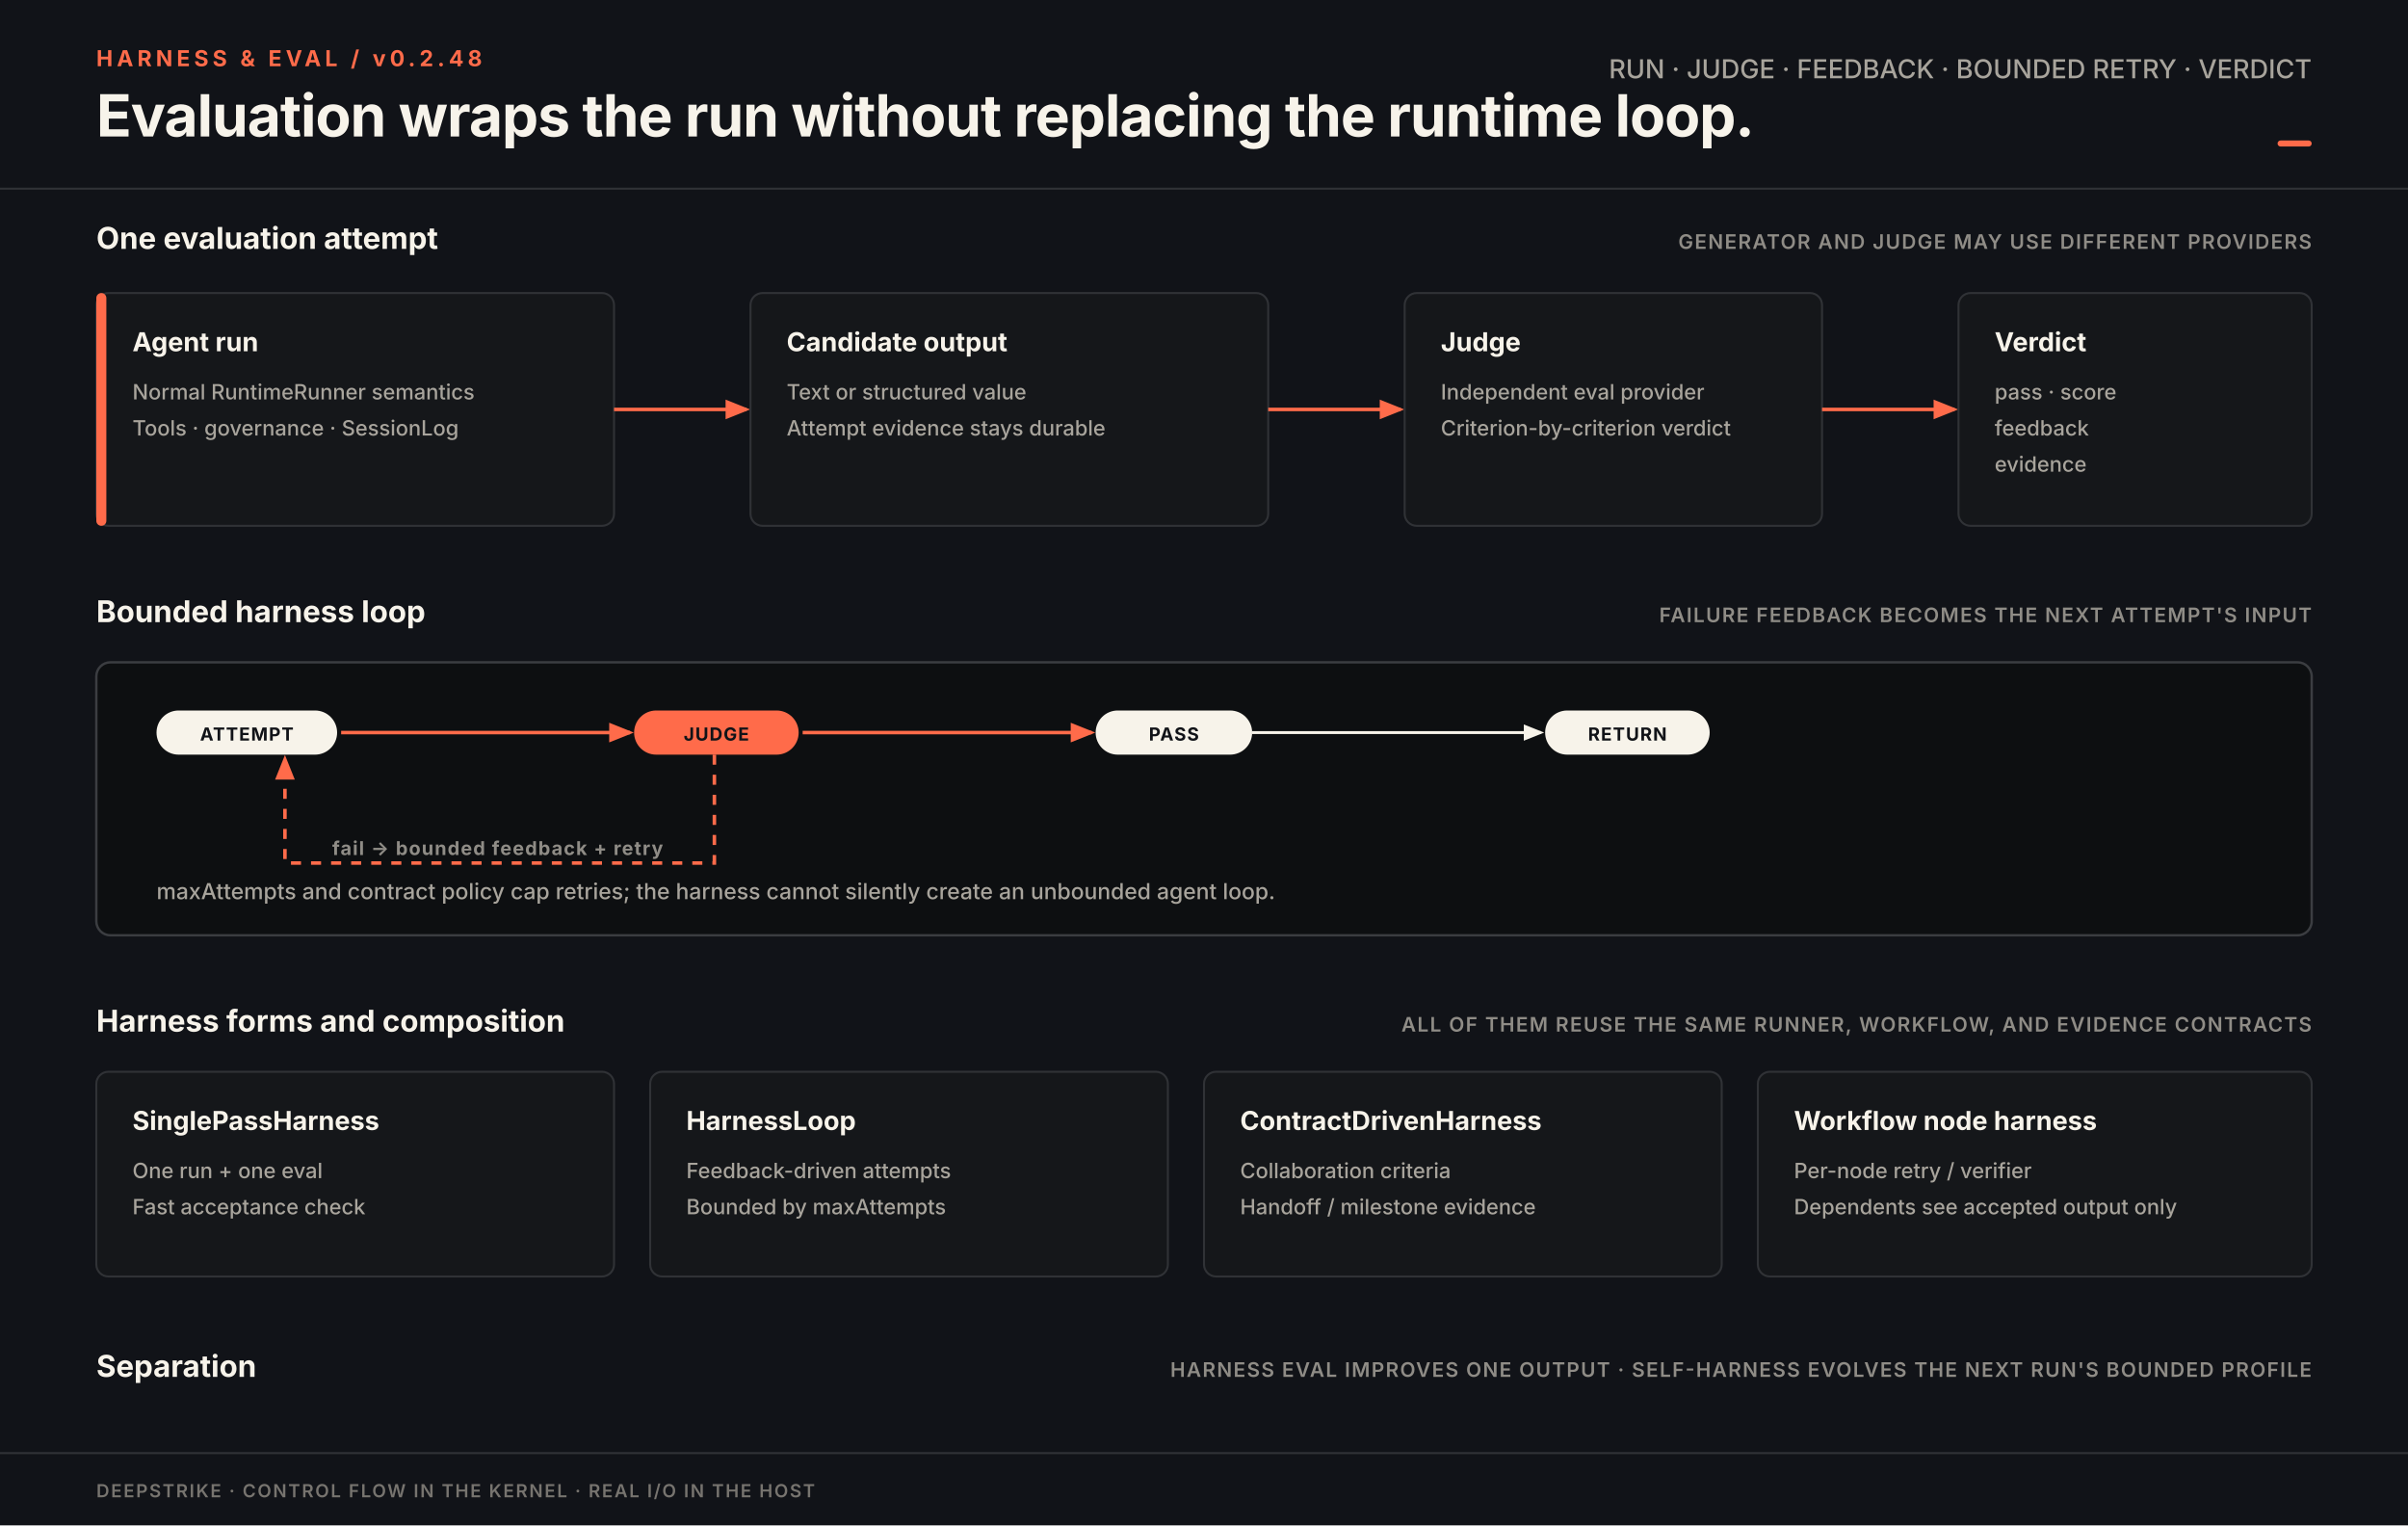
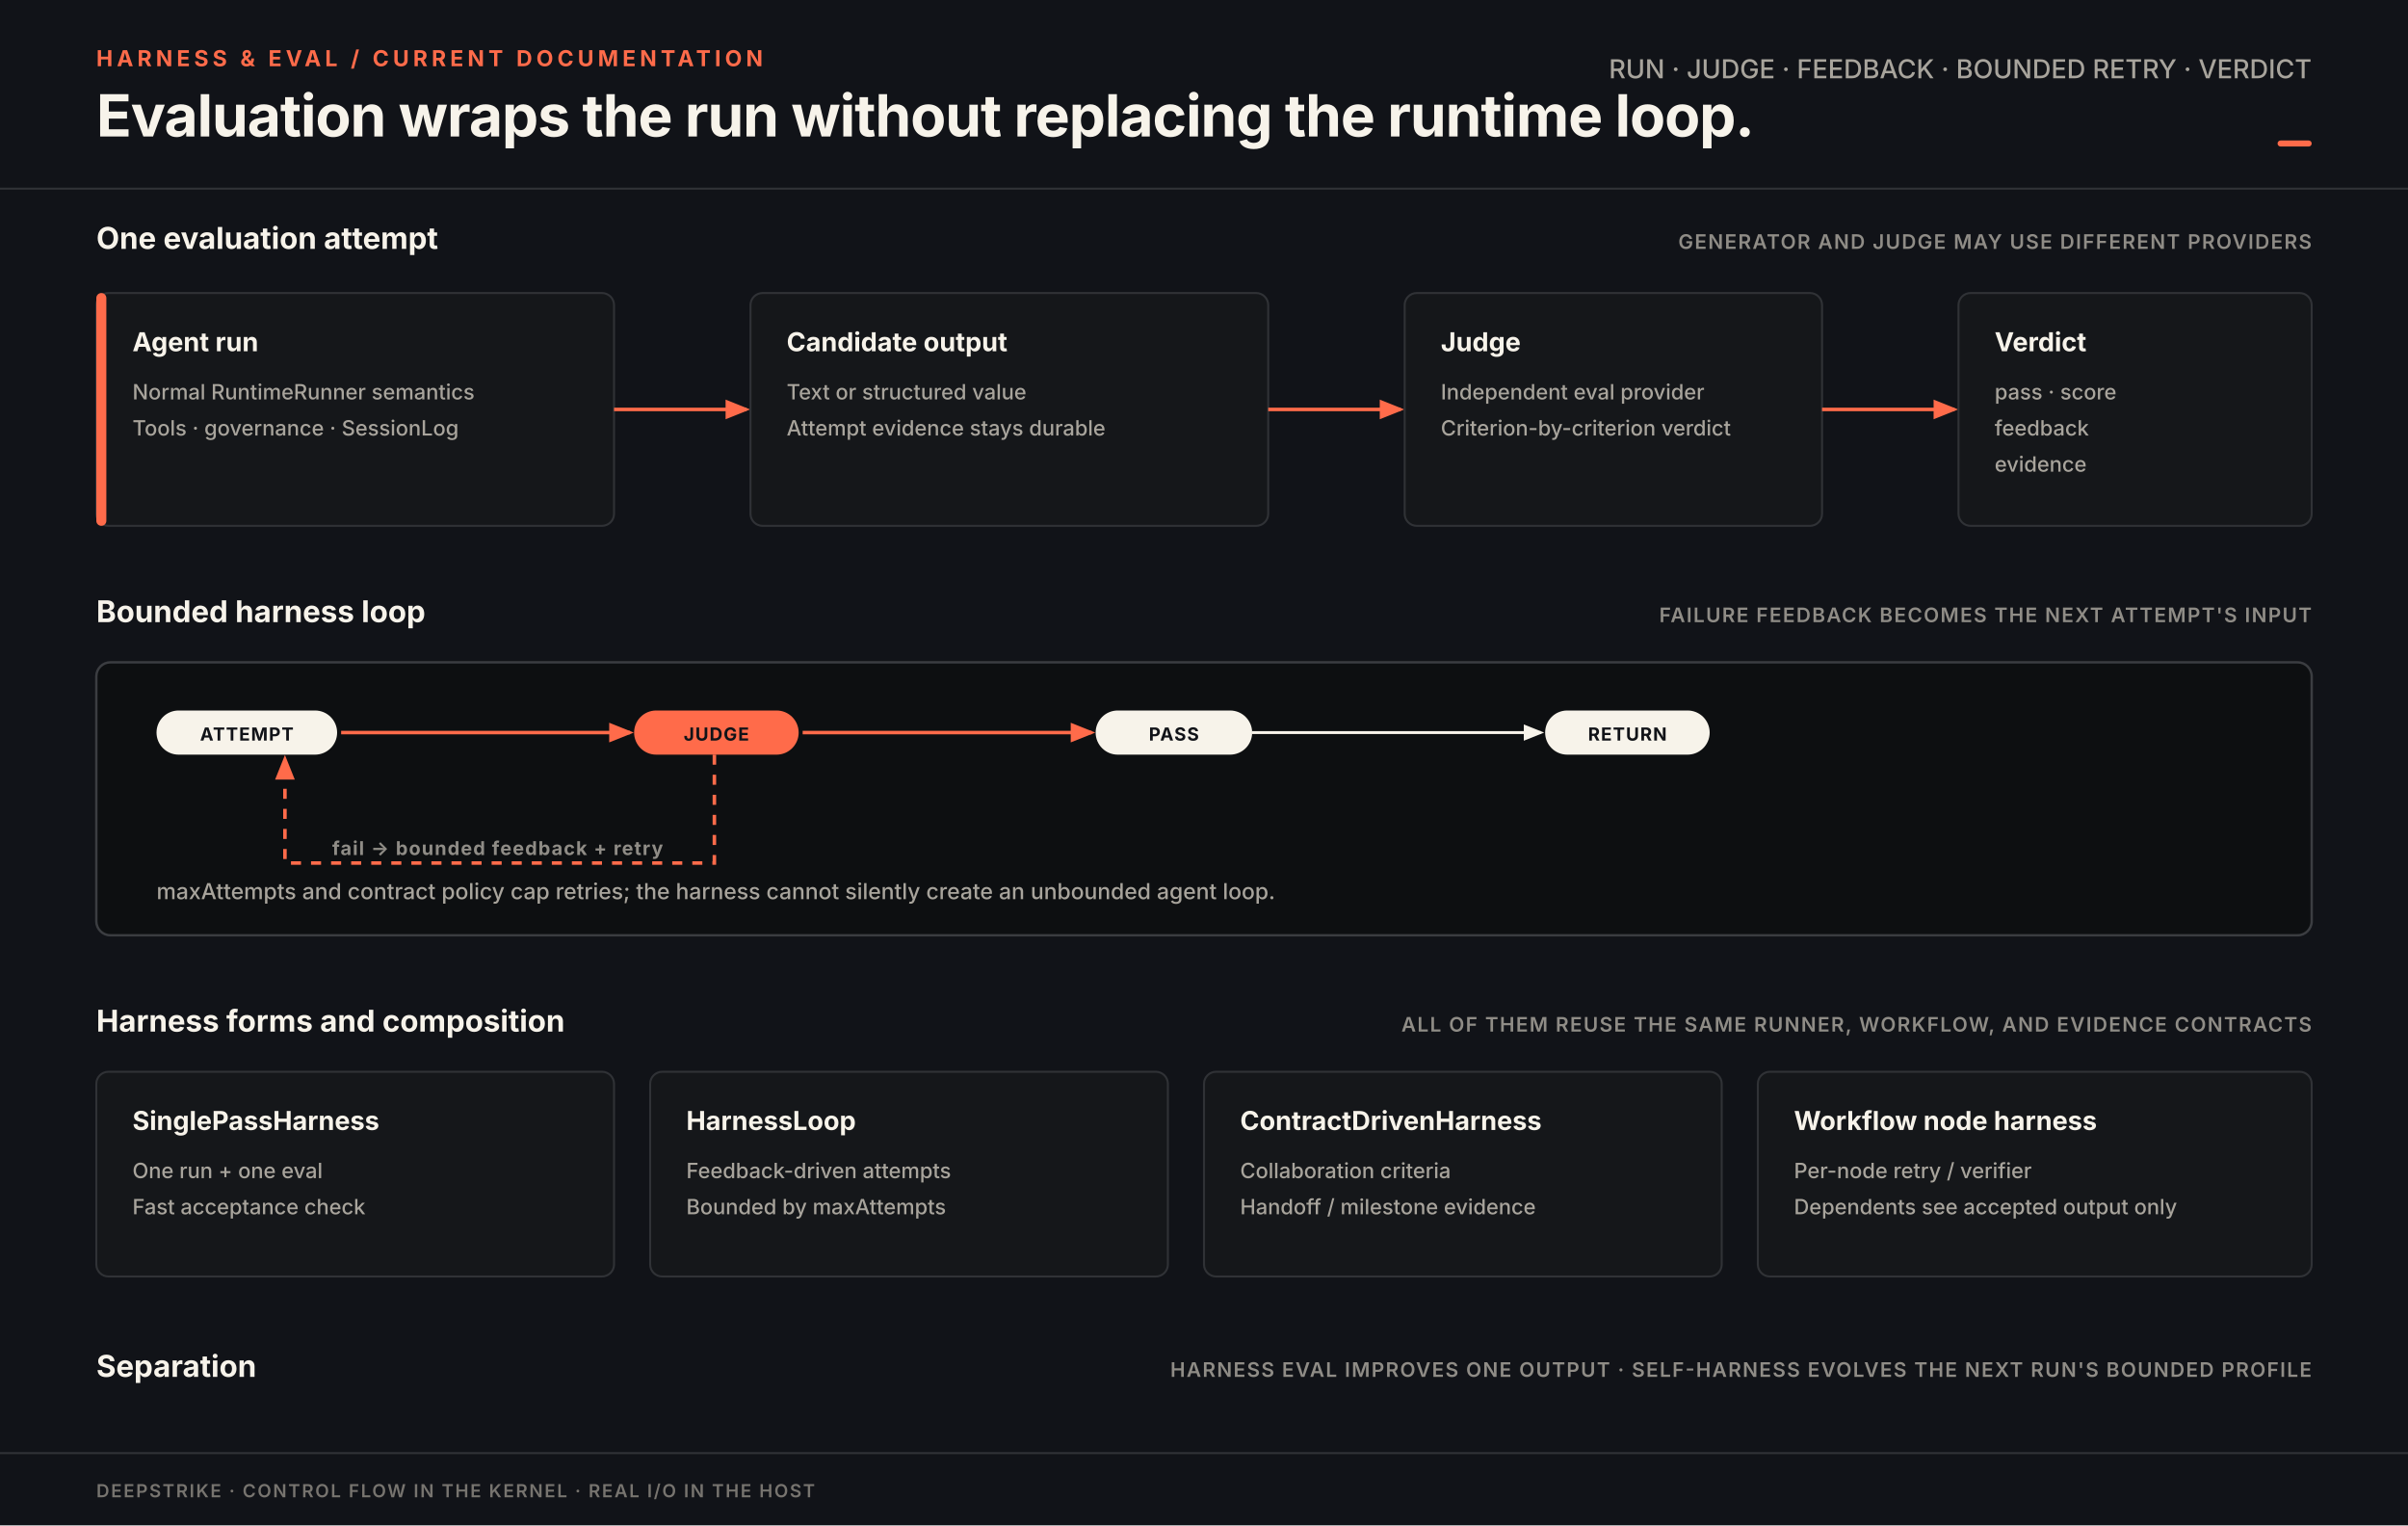
<svg xmlns="http://www.w3.org/2000/svg" viewBox="0 0 1200 760" role="img" aria-labelledby="title desc">
  <defs>
    <marker id="arrow-ivory" viewBox="0 0 10 10" refX="8.5" refY="5" markerWidth="7" markerHeight="7" orient="auto">
      <path d="M0 1 10 5 0 9Z" fill="#F7F3EA" />
    </marker>
    <marker id="arrow-coral" viewBox="0 0 10 10" refX="8.5" refY="5" markerWidth="7" markerHeight="7" orient="auto">
      <path d="M0 1 10 5 0 9Z" fill="#FF6B4A" />
    </marker>
    <style>
      text { font-family: Inter, ui-sans-serif, system-ui, -apple-system, "Segoe UI", "Noto Sans CJK SC", sans-serif; }
      .eyebrow { fill:#FF6B4A; font-size:11px; font-weight:700; letter-spacing:2px; }
      .title { fill:#F7F3EA; font-size:29px; font-weight:700; letter-spacing:-.45px; }
      .subtitle { fill:#A8A49C; font-size:13px; font-weight:450; }
      .section-title { fill:#F7F3EA; font-size:15px; font-weight:700; }
      .section-note { fill:#8F8C86; font-size:10px; font-weight:600; letter-spacing:.65px; }
      .card-title { fill:#F7F3EA; font-size:13px; font-weight:650; }
      .card-text { fill:#A8A49C; font-size:10.5px; font-weight:450; }
      .body { fill:#A8A49C; font-size:11px; font-weight:450; }
      .label { fill:#F7F3EA; font-size:11px; font-weight:650; }
      .micro { fill:#8F8C86; font-size:9.5px; font-weight:650; letter-spacing:.55px; }
      .pill-text { fill:#111318; font-size:9px; font-weight:750; letter-spacing:.5px; }
      .footer { fill:#77746F; font-size:9px; font-weight:600; letter-spacing:.8px; }
      .panel { fill:#15171A; stroke:#303236; stroke-width:1; }
      .panel-strong { fill:#191A1D; stroke:#F7F3EA; stroke-width:1.15; }
      .kernel { fill:#0D0F11; stroke:#3B3D41; stroke-width:1.2; }
      .soft { fill:#121316; stroke:#26282C; stroke-width:1; }
      .accent-fill { fill:#FF6B4A; }
      .pill.coral { fill:#FF6B4A; }
      .pill.ivory { fill:#F7F3EA; }
      .pill.muted { fill:#8F8C86; }
      .rule { fill:none; stroke:#303236; stroke-width:1; }
      .rule-coral { fill:none; stroke:#FF6B4A; stroke-width:1.2; }
      .flow { fill:none; stroke:#F7F3EA; stroke-width:1.45; marker-end:url(#arrow-ivory); }
      .flow-coral { stroke:#FF6B4A; stroke-width:1.75; marker-end:url(#arrow-coral); }
      .flow-dash { stroke-dasharray:5 5; }
    </style>
  </defs>
  <rect width="1200" height="760" fill="#111318" />
  <path d="M0 94H1200M0 724H1200" class="rule" />
-   <text x="48" y="33" class="eyebrow" text-anchor="start">HARNESS &amp; EVAL / v0.2.48</text>
+   <text x="48" y="33" class="eyebrow" text-anchor="start">HARNESS &amp; EVAL / CURRENT DOCUMENTATION</text>
  <text x="48" y="68" class="title" text-anchor="start">Evaluation wraps the run without replacing the runtime loop.</text>
  <text x="1152" y="39" class="subtitle" text-anchor="end">RUN · JUDGE · FEEDBACK · BOUNDED RETRY · VERDICT</text>
  <rect x="1135" y="70" width="17" height="3" rx="1.5" class="accent-fill" />
  <text x="48" y="124" class="section-title" text-anchor="start">One evaluation attempt</text>
  <text x="1152" y="124" class="section-note" text-anchor="end">GENERATOR AND JUDGE MAY USE DIFFERENT PROVIDERS</text>
  <g>
    <rect x="48" y="146" width="258" height="116" rx="6" class="panel" />
    <rect x="48" y="146" width="5" height="116" rx="2.5" class="accent-fill" />
    <text x="66" y="175" class="card-title" text-anchor="start">Agent run</text>
    <text x="66" y="199" class="card-text" text-anchor="start">Normal RuntimeRunner semantics</text>
    <text x="66" y="217" class="card-text" text-anchor="start">Tools · governance · SessionLog</text>
  </g>
  <path d="M306 204H372" class="flow flow-coral" />
  <g>
    <rect x="374" y="146" width="258" height="116" rx="6" class="panel" />
    <text x="392" y="175" class="card-title" text-anchor="start">Candidate output</text>
    <text x="392" y="199" class="card-text" text-anchor="start">Text or structured value</text>
    <text x="392" y="217" class="card-text" text-anchor="start">Attempt evidence stays durable</text>
  </g>
  <path d="M632 204H698" class="flow flow-coral" />
  <g>
    <rect x="700" y="146" width="208" height="116" rx="6" class="panel" />
    <text x="718" y="175" class="card-title" text-anchor="start">Judge</text>
    <text x="718" y="199" class="card-text" text-anchor="start">Independent eval provider</text>
    <text x="718" y="217" class="card-text" text-anchor="start">Criterion-by-criterion verdict</text>
  </g>
  <path d="M908 204H974" class="flow flow-coral" />
  <g>
    <rect x="976" y="146" width="176" height="116" rx="6" class="panel" />
    <text x="994" y="175" class="card-title" text-anchor="start">Verdict</text>
    <text x="994" y="199" class="card-text" text-anchor="start">pass · score</text>
    <text x="994" y="217" class="card-text" text-anchor="start">feedback</text>
    <text x="994" y="235" class="card-text" text-anchor="start">evidence</text>
  </g>
  <text x="48" y="310" class="section-title" text-anchor="start">Bounded harness loop</text>
  <text x="1152" y="310" class="section-note" text-anchor="end">FAILURE FEEDBACK BECOMES THE NEXT ATTEMPT'S INPUT</text>
  <rect x="48" y="330" width="1104" height="136" rx="7" class="kernel" />
  <rect x="78" y="354" width="90" height="22" rx="11" class="pill ivory" />
  <text x="123" y="369" class="pill-text" text-anchor="middle">ATTEMPT</text>
  <path d="M170 365H314" class="flow flow-coral" />
  <rect x="316" y="354" width="82" height="22" rx="11" class="pill coral" />
  <text x="357" y="369" class="pill-text" text-anchor="middle">JUDGE</text>
  <path d="M400 365H544" class="flow flow-coral" />
  <rect x="546" y="354" width="78" height="22" rx="11" class="pill ivory" />
  <text x="585" y="369" class="pill-text" text-anchor="middle">PASS</text>
  <path d="M624 365H768" class="flow" />
  <rect x="770" y="354" width="82" height="22" rx="11" class="pill ivory" />
  <text x="811" y="369" class="pill-text" text-anchor="middle">RETURN</text>
  <path d="M356 376V430H142V378" class="flow flow-coral flow-dash" />
  <text x="248" y="426" class="micro" text-anchor="middle">fail → bounded feedback + retry</text>
  <text x="78" y="448" class="body" text-anchor="start">maxAttempts and contract policy cap retries; the harness cannot silently create an unbounded agent loop.</text>
  <text x="48" y="514" class="section-title" text-anchor="start">Harness forms and composition</text>
  <text x="1152" y="514" class="section-note" text-anchor="end">ALL OF THEM REUSE THE SAME RUNNER, WORKFLOW, AND EVIDENCE CONTRACTS</text>
  <g>
    <rect x="48" y="534" width="258" height="102" rx="6" class="panel" />
    <text x="66" y="563" class="card-title" text-anchor="start">SinglePassHarness</text>
    <text x="66" y="587" class="card-text" text-anchor="start">One run + one eval</text>
    <text x="66" y="605" class="card-text" text-anchor="start">Fast acceptance check</text>
  </g>
  <g>
    <rect x="324" y="534" width="258" height="102" rx="6" class="panel" />
    <text x="342" y="563" class="card-title" text-anchor="start">HarnessLoop</text>
    <text x="342" y="587" class="card-text" text-anchor="start">Feedback-driven attempts</text>
    <text x="342" y="605" class="card-text" text-anchor="start">Bounded by maxAttempts</text>
  </g>
  <g>
    <rect x="600" y="534" width="258" height="102" rx="6" class="panel" />
    <text x="618" y="563" class="card-title" text-anchor="start">ContractDrivenHarness</text>
    <text x="618" y="587" class="card-text" text-anchor="start">Collaboration criteria</text>
    <text x="618" y="605" class="card-text" text-anchor="start">Handoff / milestone evidence</text>
  </g>
  <g>
    <rect x="876" y="534" width="276" height="102" rx="6" class="panel" />
    <text x="894" y="563" class="card-title" text-anchor="start">Workflow node harness</text>
    <text x="894" y="587" class="card-text" text-anchor="start">Per-node retry / verifier</text>
    <text x="894" y="605" class="card-text" text-anchor="start">Dependents see accepted output only</text>
  </g>
  <text x="48" y="686" class="section-title" text-anchor="start">Separation</text>
  <text x="1152" y="686" class="section-note" text-anchor="end">HARNESS EVAL IMPROVES ONE OUTPUT · SELF-HARNESS EVOLVES THE NEXT RUN'S BOUNDED PROFILE</text>
  <text x="48" y="746" class="footer" text-anchor="start">DEEPSTRIKE · CONTROL FLOW IN THE KERNEL · REAL I/O IN THE HOST</text>
</svg>
